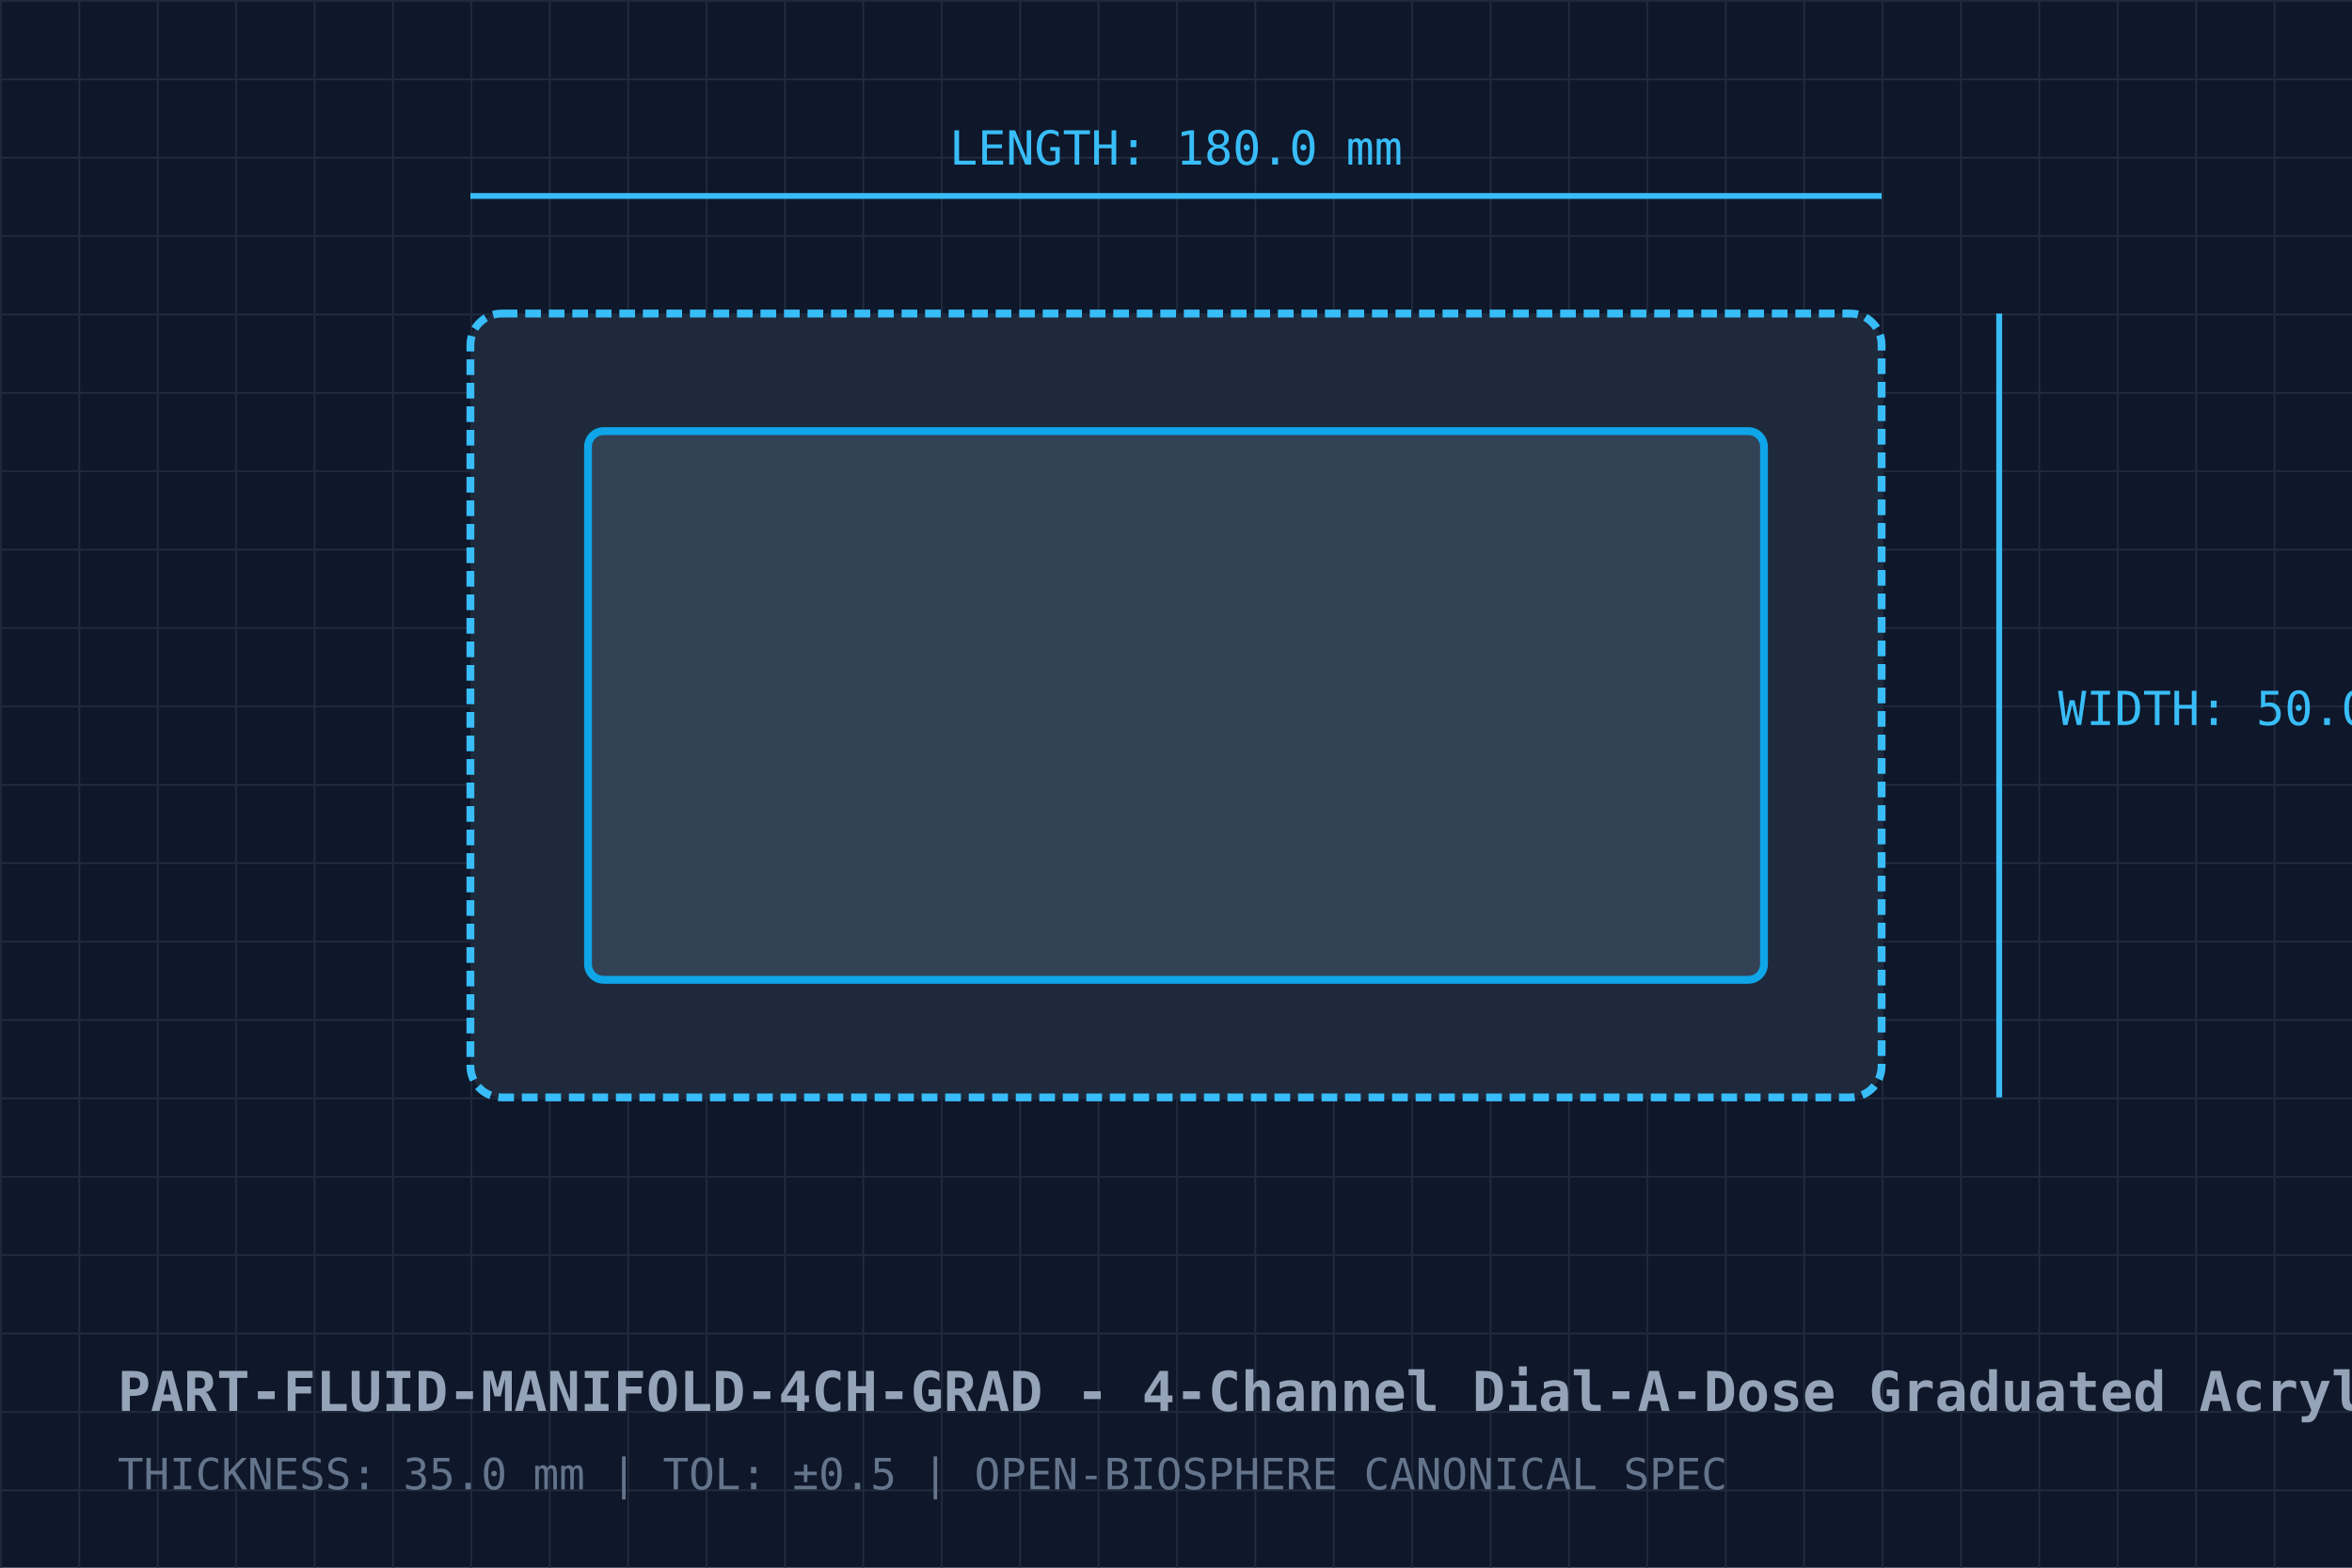
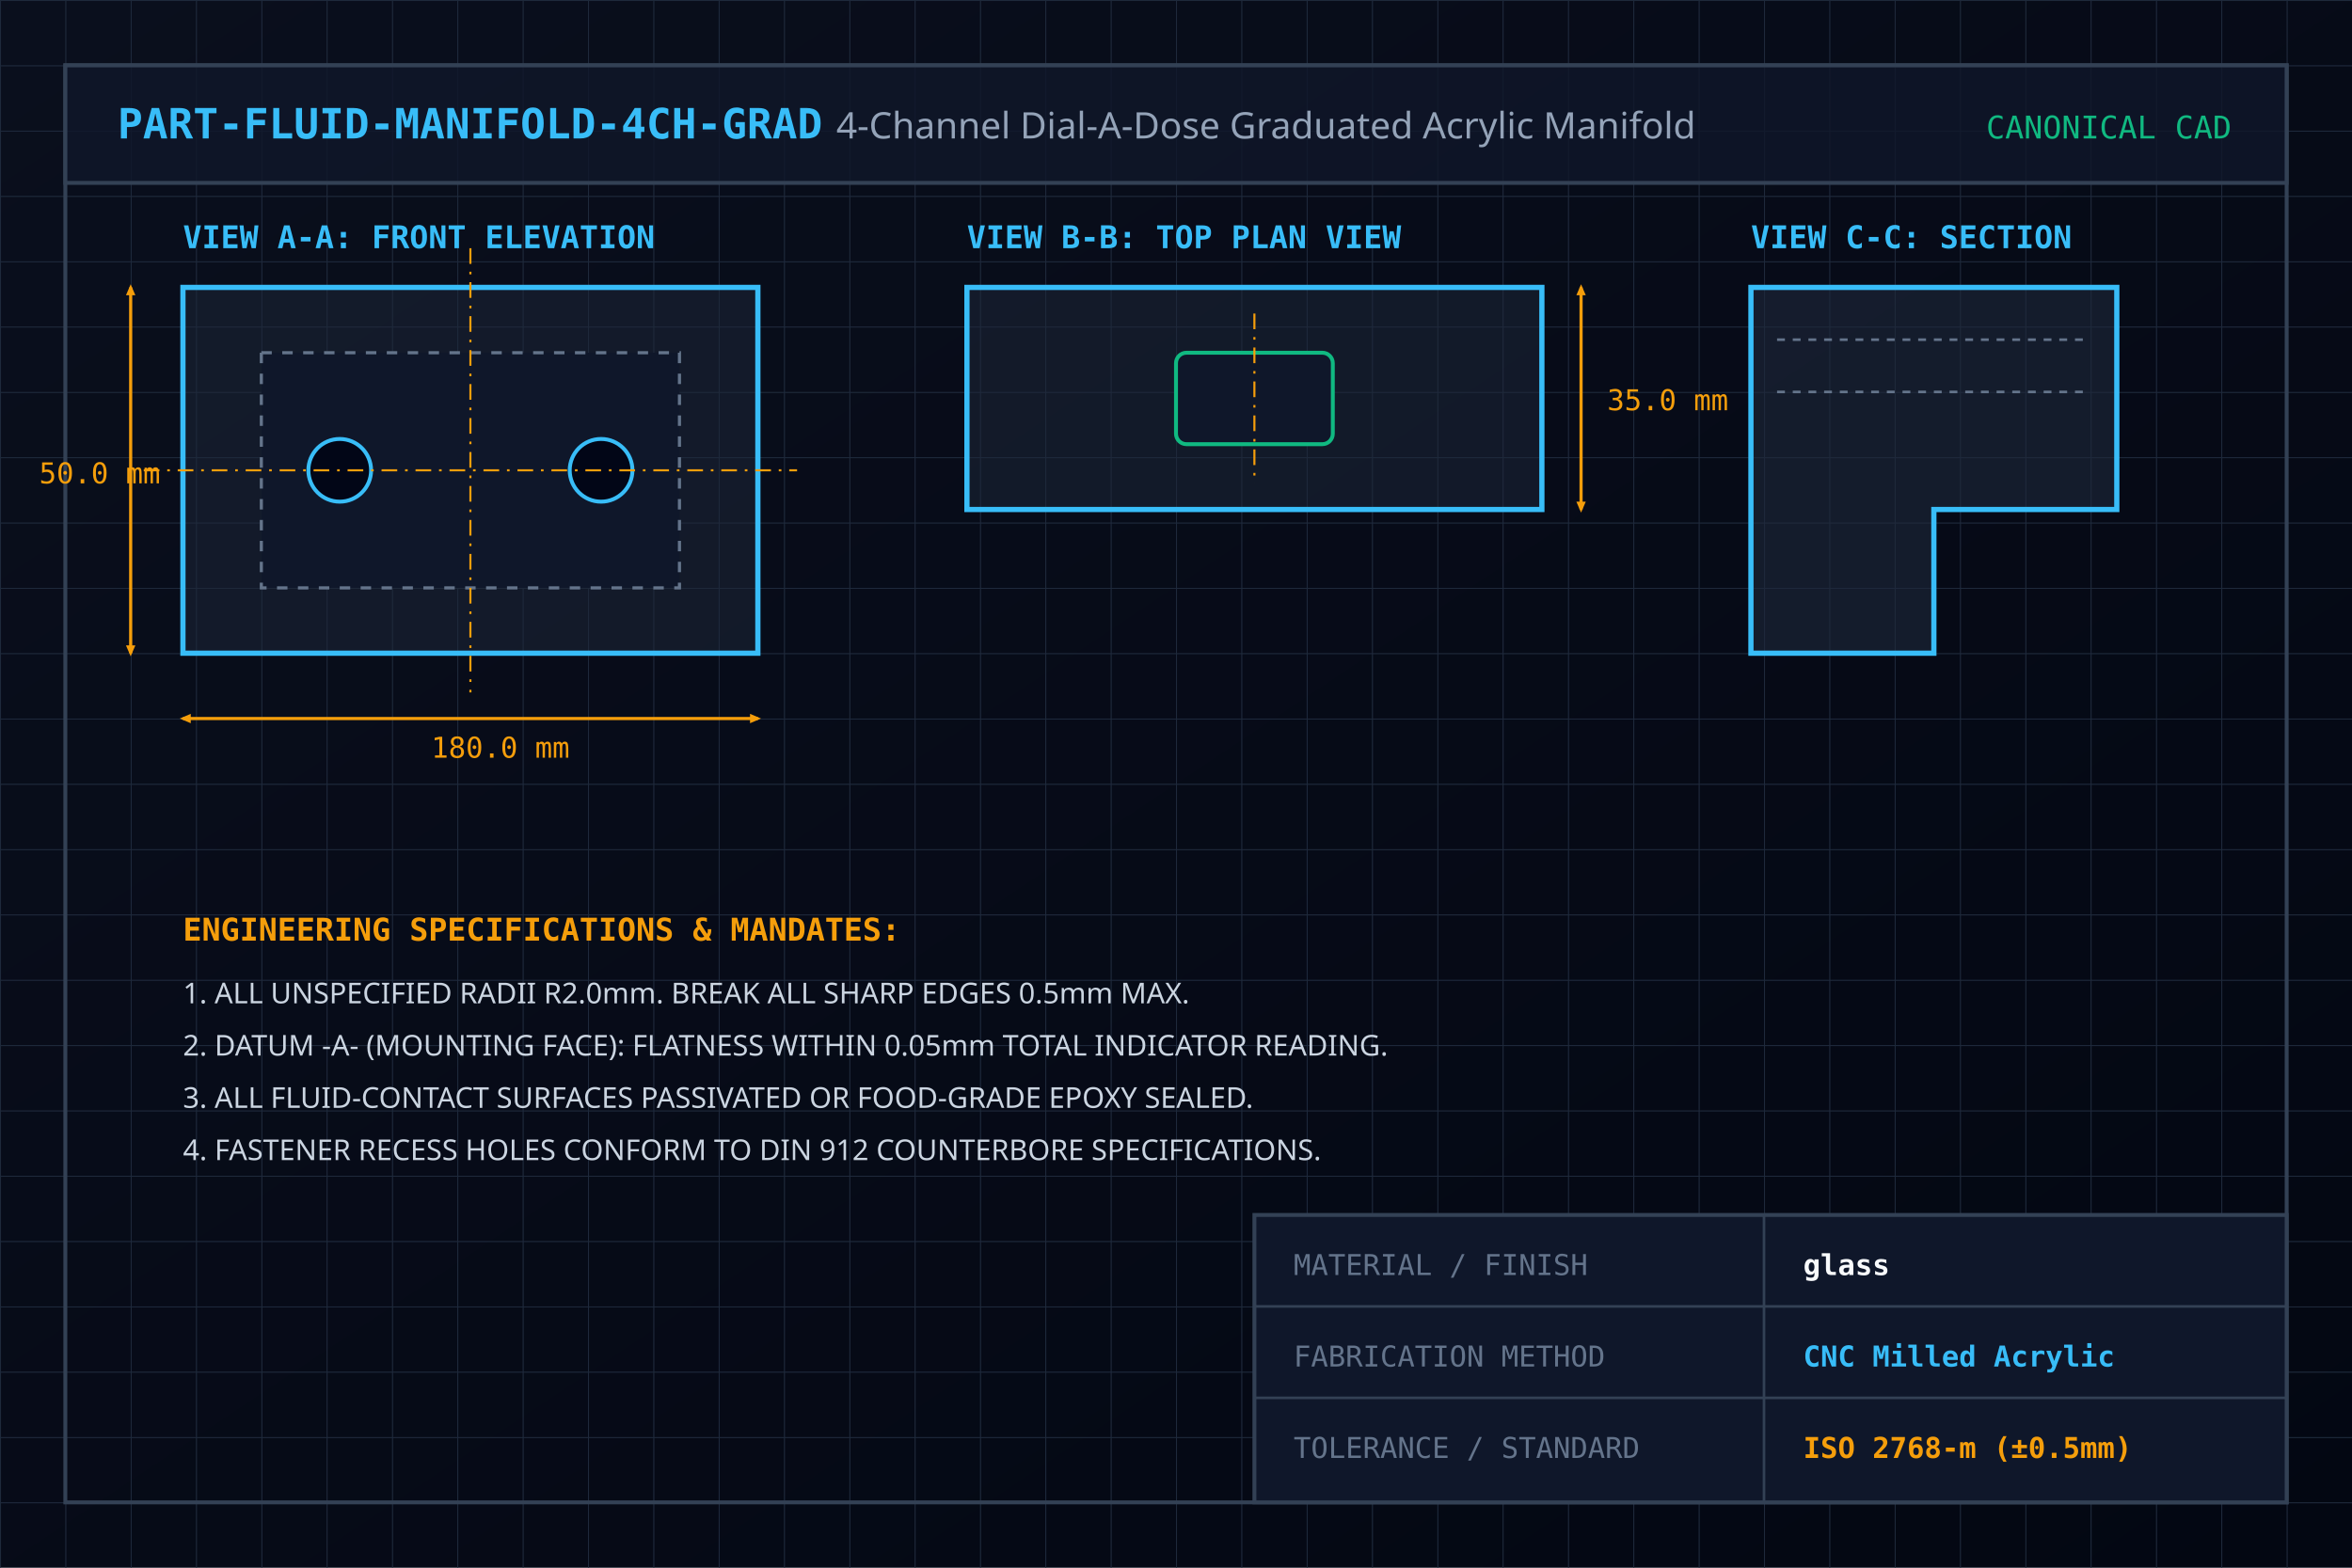
- <svg xmlns="http://www.w3.org/2000/svg" viewBox="0 0 600 400" width="100%" height="100%">
-   <rect width="600" height="400" fill="#0f172a" />
+ <svg xmlns="http://www.w3.org/2000/svg" viewBox="0 0 900 600" width="100%" height="100%">
  <defs>
-     <pattern id="grid-PART-FLUID-MANIFOLD-4CH-GRAD" width="20" height="20" patternUnits="userSpaceOnUse">
-       <path d="M 20 0 L 0 0 0 20" fill="none" stroke="#1e293b" stroke-width="1" />
+     <linearGradient id="bg" x1="0%" y1="0%" x2="100%" y2="100%">
+       <stop offset="0%" stop-color="#0a0f1d" />
+       <stop offset="100%" stop-color="#030712" />
+     </linearGradient>
+     <pattern id="grid" width="25" height="25" patternUnits="userSpaceOnUse">
+       <path d="M 25 0 L 0 0 0 25" fill="none" stroke="#1e293b" stroke-width="0.75" />
    </pattern>
+     <marker id="arrow" viewBox="0 0 10 10" refX="5" refY="5" markerWidth="6" markerHeight="6" orient="auto-start-reverse">
+       <path d="M 0 1.5 L 8 5 L 0 8.5 z" fill="#38bdf8" />
+     </marker>
+     <marker id="dim-arrow" viewBox="0 0 10 10" refX="5" refY="5" markerWidth="5" markerHeight="5" orient="auto-start-reverse">
+       <path d="M 0 2 L 7 5 L 0 8 z" fill="#f59e0b" />
+     </marker>
  </defs>
-   <rect width="600" height="400" fill="url(#grid-PART-FLUID-MANIFOLD-4CH-GRAD)" />
-   <rect x="120" y="80" width="360" height="200" rx="8" fill="#1e293b" stroke="#38bdf8" stroke-width="2" stroke-dasharray="4,2" />
-   <rect x="150" y="110" width="300" height="140" rx="4" fill="#334155" stroke="#0ea5e9" stroke-width="2" />
-   <line x1="120" y1="50" x2="480" y2="50" stroke="#38bdf8" stroke-width="1.5" marker-start="url(#arrow)" marker-end="url(#arrow)" />
-   <text x="300" y="42" fill="#38bdf8" font-family="monospace" font-size="12" text-anchor="middle">LENGTH: 180.0 mm</text>
-   <line x1="510" y1="80" x2="510" y2="280" stroke="#38bdf8" stroke-width="1.5" />
-   <text x="525" y="185" fill="#38bdf8" font-family="monospace" font-size="12">WIDTH: 50.0 mm</text>
-   <text x="30" y="360" fill="#94a3b8" font-family="monospace" font-size="14" font-weight="bold">PART-FLUID-MANIFOLD-4CH-GRAD - 4-Channel Dial-A-Dose Graduated Acrylic Manifold</text>
-   <text x="30" y="380" fill="#64748b" font-family="monospace" font-size="11">THICKNESS: 35.0 mm | TOL: ±0.5 | OPEN-BIOSPHERE CANONICAL SPEC</text>
+   <rect width="100%" height="100%" fill="url(#bg)" />
+   <rect width="100%" height="100%" fill="url(#grid)" />
+   <rect x="25" y="25" width="850" height="550" fill="none" stroke="#334155" stroke-width="1.5" />
+   <rect x="25" y="25" width="850" height="45" fill="#0f172a" fill-opacity="0.8" stroke="#334155" stroke-width="1.5" />
+   <text x="45" y="53" font-family="monospace" font-size="16" font-weight="bold" fill="#38bdf8">PART-FLUID-MANIFOLD-4CH-GRAD</text>
+   <text x="320" y="53" font-family="sans-serif" font-size="14" font-weight="500" fill="#94a3b8">4-Channel Dial-A-Dose Graduated Acrylic Manifold</text>
+   <text x="760" y="53" font-family="monospace" font-size="12" fill="#10b981">CANONICAL CAD</text>
+   <rect x="480" y="465" width="395" height="110" fill="#0f172a" stroke="#334155" stroke-width="1.5" />
+   <line x1="480" y1="500" x2="875" y2="500" stroke="#334155" stroke-width="1" />
+   <line x1="480" y1="535" x2="875" y2="535" stroke="#334155" stroke-width="1" />
+   <line x1="675" y1="465" x2="675" y2="575" stroke="#334155" stroke-width="1" />
+   <text x="495" y="488" font-family="monospace" font-size="11" fill="#64748b">MATERIAL / FINISH</text>
+   <text x="690" y="488" font-family="monospace" font-size="11" font-weight="bold" fill="#f8fafc">glass</text>
+   <text x="495" y="523" font-family="monospace" font-size="11" fill="#64748b">FABRICATION METHOD</text>
+   <text x="690" y="523" font-family="monospace" font-size="11" font-weight="bold" fill="#38bdf8">CNC Milled Acrylic</text>
+   <text x="495" y="558" font-family="monospace" font-size="11" fill="#64748b">TOLERANCE / STANDARD</text>
+   <text x="690" y="558" font-family="monospace" font-size="11" font-weight="bold" fill="#f59e0b">ISO 2768-m (±0.5mm)</text>
+   <g transform="translate(70, 110)">
+     <text x="0" y="-15" font-family="monospace" font-size="12" font-weight="bold" fill="#38bdf8">VIEW A-A: FRONT ELEVATION</text>
+     <rect x="0" y="0" width="220" height="140" fill="#1e293b" fill-opacity="0.5" stroke="#38bdf8" stroke-width="2" />
+     <rect x="30" y="25" width="160" height="90" fill="#0f172a" stroke="#64748b" stroke-dasharray="4,4" stroke-width="1.2" />
+     <circle cx="60" cy="70" r="12" fill="#020617" stroke="#38bdf8" stroke-width="1.5" />
+     <circle cx="160" cy="70" r="12" fill="#020617" stroke="#38bdf8" stroke-width="1.5" />
+     <line x1="-15" y1="70" x2="235" y2="70" stroke="#f59e0b" stroke-width="0.8" stroke-dasharray="6,3,1,3" />
+     <line x1="110" y1="-15" x2="110" y2="155" stroke="#f59e0b" stroke-width="0.8" stroke-dasharray="6,3,1,3" />
+     <line x1="0" y1="165" x2="220" y2="165" stroke="#f59e0b" stroke-width="1.2" marker-start="url(#dim-arrow)" marker-end="url(#dim-arrow)" />
+     <text x="95" y="180" font-family="monospace" font-size="11" fill="#f59e0b">180.0 mm</text>
+     <line x1="-20" y1="0" x2="-20" y2="140" stroke="#f59e0b" stroke-width="1.2" marker-start="url(#dim-arrow)" marker-end="url(#dim-arrow)" />
+     <text x="-55" y="75" font-family="monospace" font-size="11" fill="#f59e0b">50.0 mm</text>
+   </g>
+   <g transform="translate(370, 110)">
+     <text x="0" y="-15" font-family="monospace" font-size="12" font-weight="bold" fill="#38bdf8">VIEW B-B: TOP PLAN VIEW</text>
+     <rect x="0" y="0" width="220" height="85" fill="#1e293b" fill-opacity="0.5" stroke="#38bdf8" stroke-width="2" />
+     <rect x="80" y="25" width="60" height="35" rx="4" fill="#0f172a" stroke="#10b981" stroke-width="1.5" />
+     <line x1="110" y1="10" x2="110" y2="75" stroke="#f59e0b" stroke-width="0.8" stroke-dasharray="6,3,1,3" />
+     <line x1="235" y1="0" x2="235" y2="85" stroke="#f59e0b" stroke-width="1.2" marker-start="url(#dim-arrow)" marker-end="url(#dim-arrow)" />
+     <text x="245" y="47" font-family="monospace" font-size="11" fill="#f59e0b">35.0 mm</text>
+   </g>
+   <g transform="translate(670, 110)">
+     <text x="0" y="-15" font-family="monospace" font-size="12" font-weight="bold" fill="#38bdf8">VIEW C-C: SECTION</text>
+     <path d="M 0 0 L 140 0 L 140 85 L 70 85 L 70 140 L 0 140 Z" fill="#1e293b" fill-opacity="0.6" stroke="#38bdf8" stroke-width="2" />
+     <line x1="10" y1="20" x2="130" y2="20" stroke="#64748b" stroke-dasharray="3,3" stroke-width="1" />
+     <line x1="10" y1="40" x2="130" y2="40" stroke="#64748b" stroke-dasharray="3,3" stroke-width="1" />
+   </g>
+   <g transform="translate(70, 360)">
+     <text x="0" y="0" font-family="monospace" font-size="12" font-weight="bold" fill="#f59e0b">ENGINEERING SPECIFICATIONS &amp; MANDATES:</text>
+     <text x="0" y="24" font-family="sans-serif" font-size="11" fill="#cbd5e1">1. ALL UNSPECIFIED RADII R2.0mm. BREAK ALL SHARP EDGES 0.5mm MAX.</text>
+     <text x="0" y="44" font-family="sans-serif" font-size="11" fill="#cbd5e1">2. DATUM -A- (MOUNTING FACE): FLATNESS WITHIN 0.05mm TOTAL INDICATOR READING.</text>
+     <text x="0" y="64" font-family="sans-serif" font-size="11" fill="#cbd5e1">3. ALL FLUID-CONTACT SURFACES PASSIVATED OR FOOD-GRADE EPOXY SEALED.</text>
+     <text x="0" y="84" font-family="sans-serif" font-size="11" fill="#cbd5e1">4. FASTENER RECESS HOLES CONFORM TO DIN 912 COUNTERBORE SPECIFICATIONS.</text>
+   </g>
</svg>
